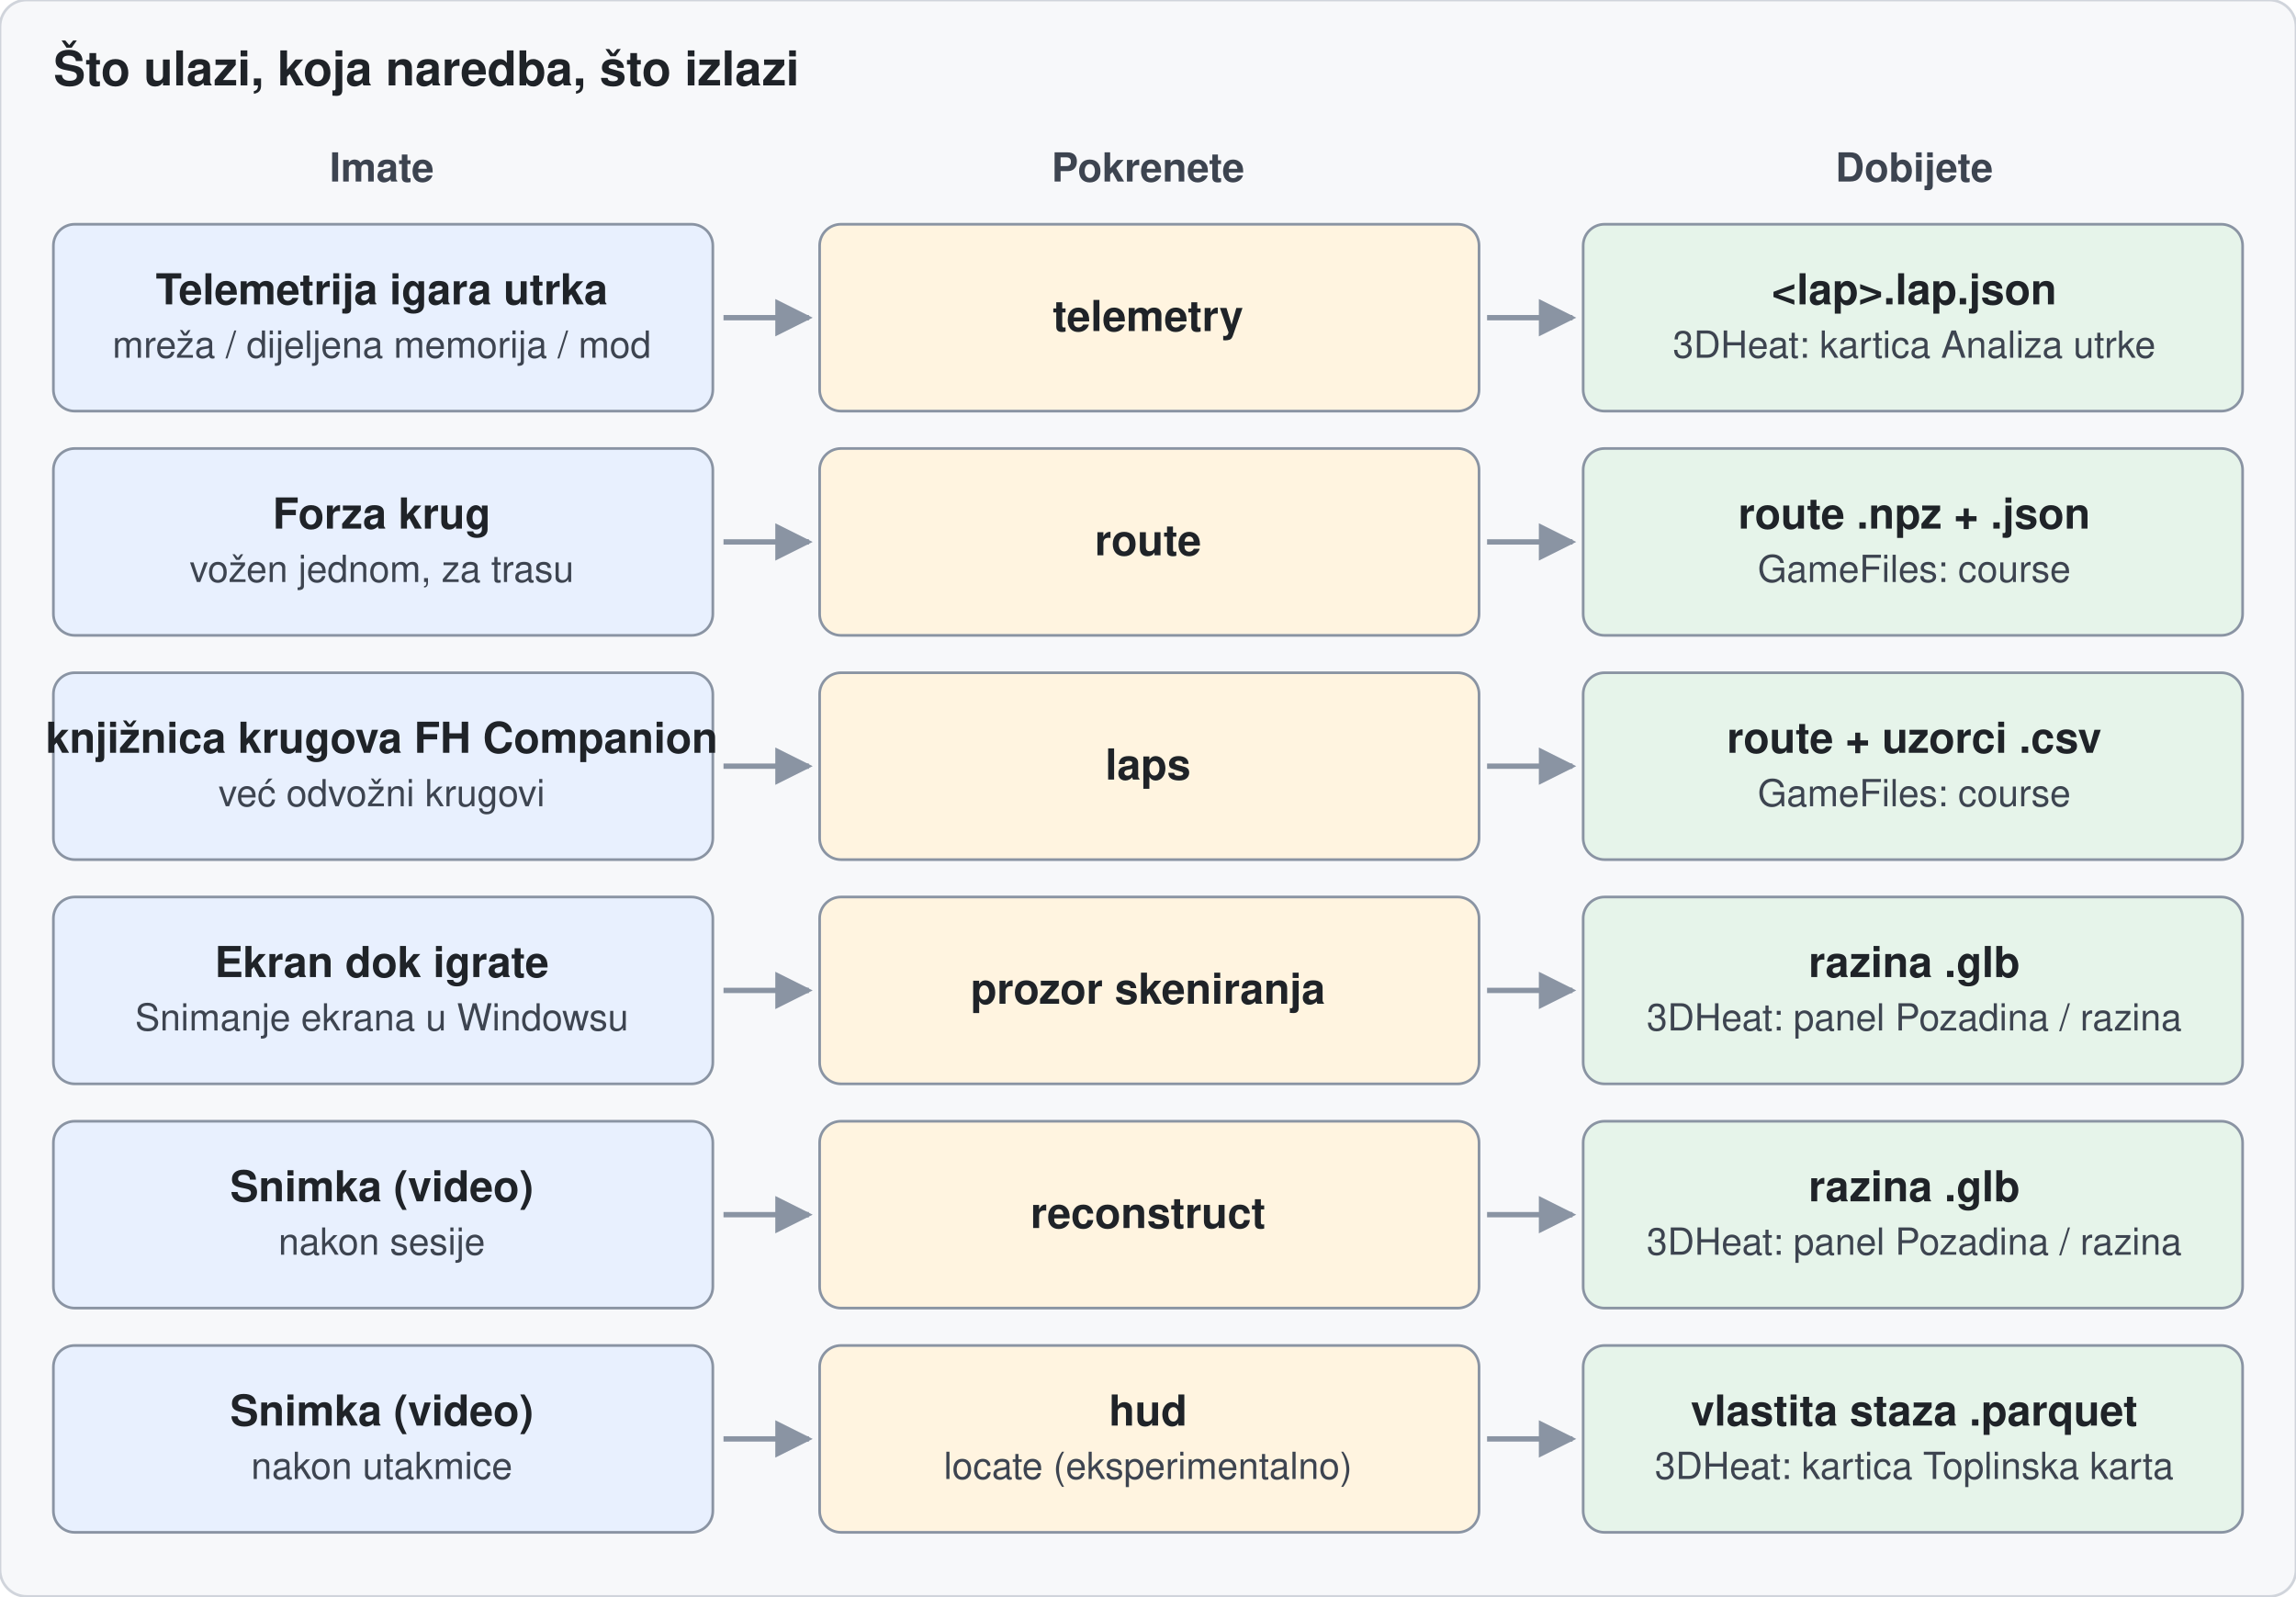
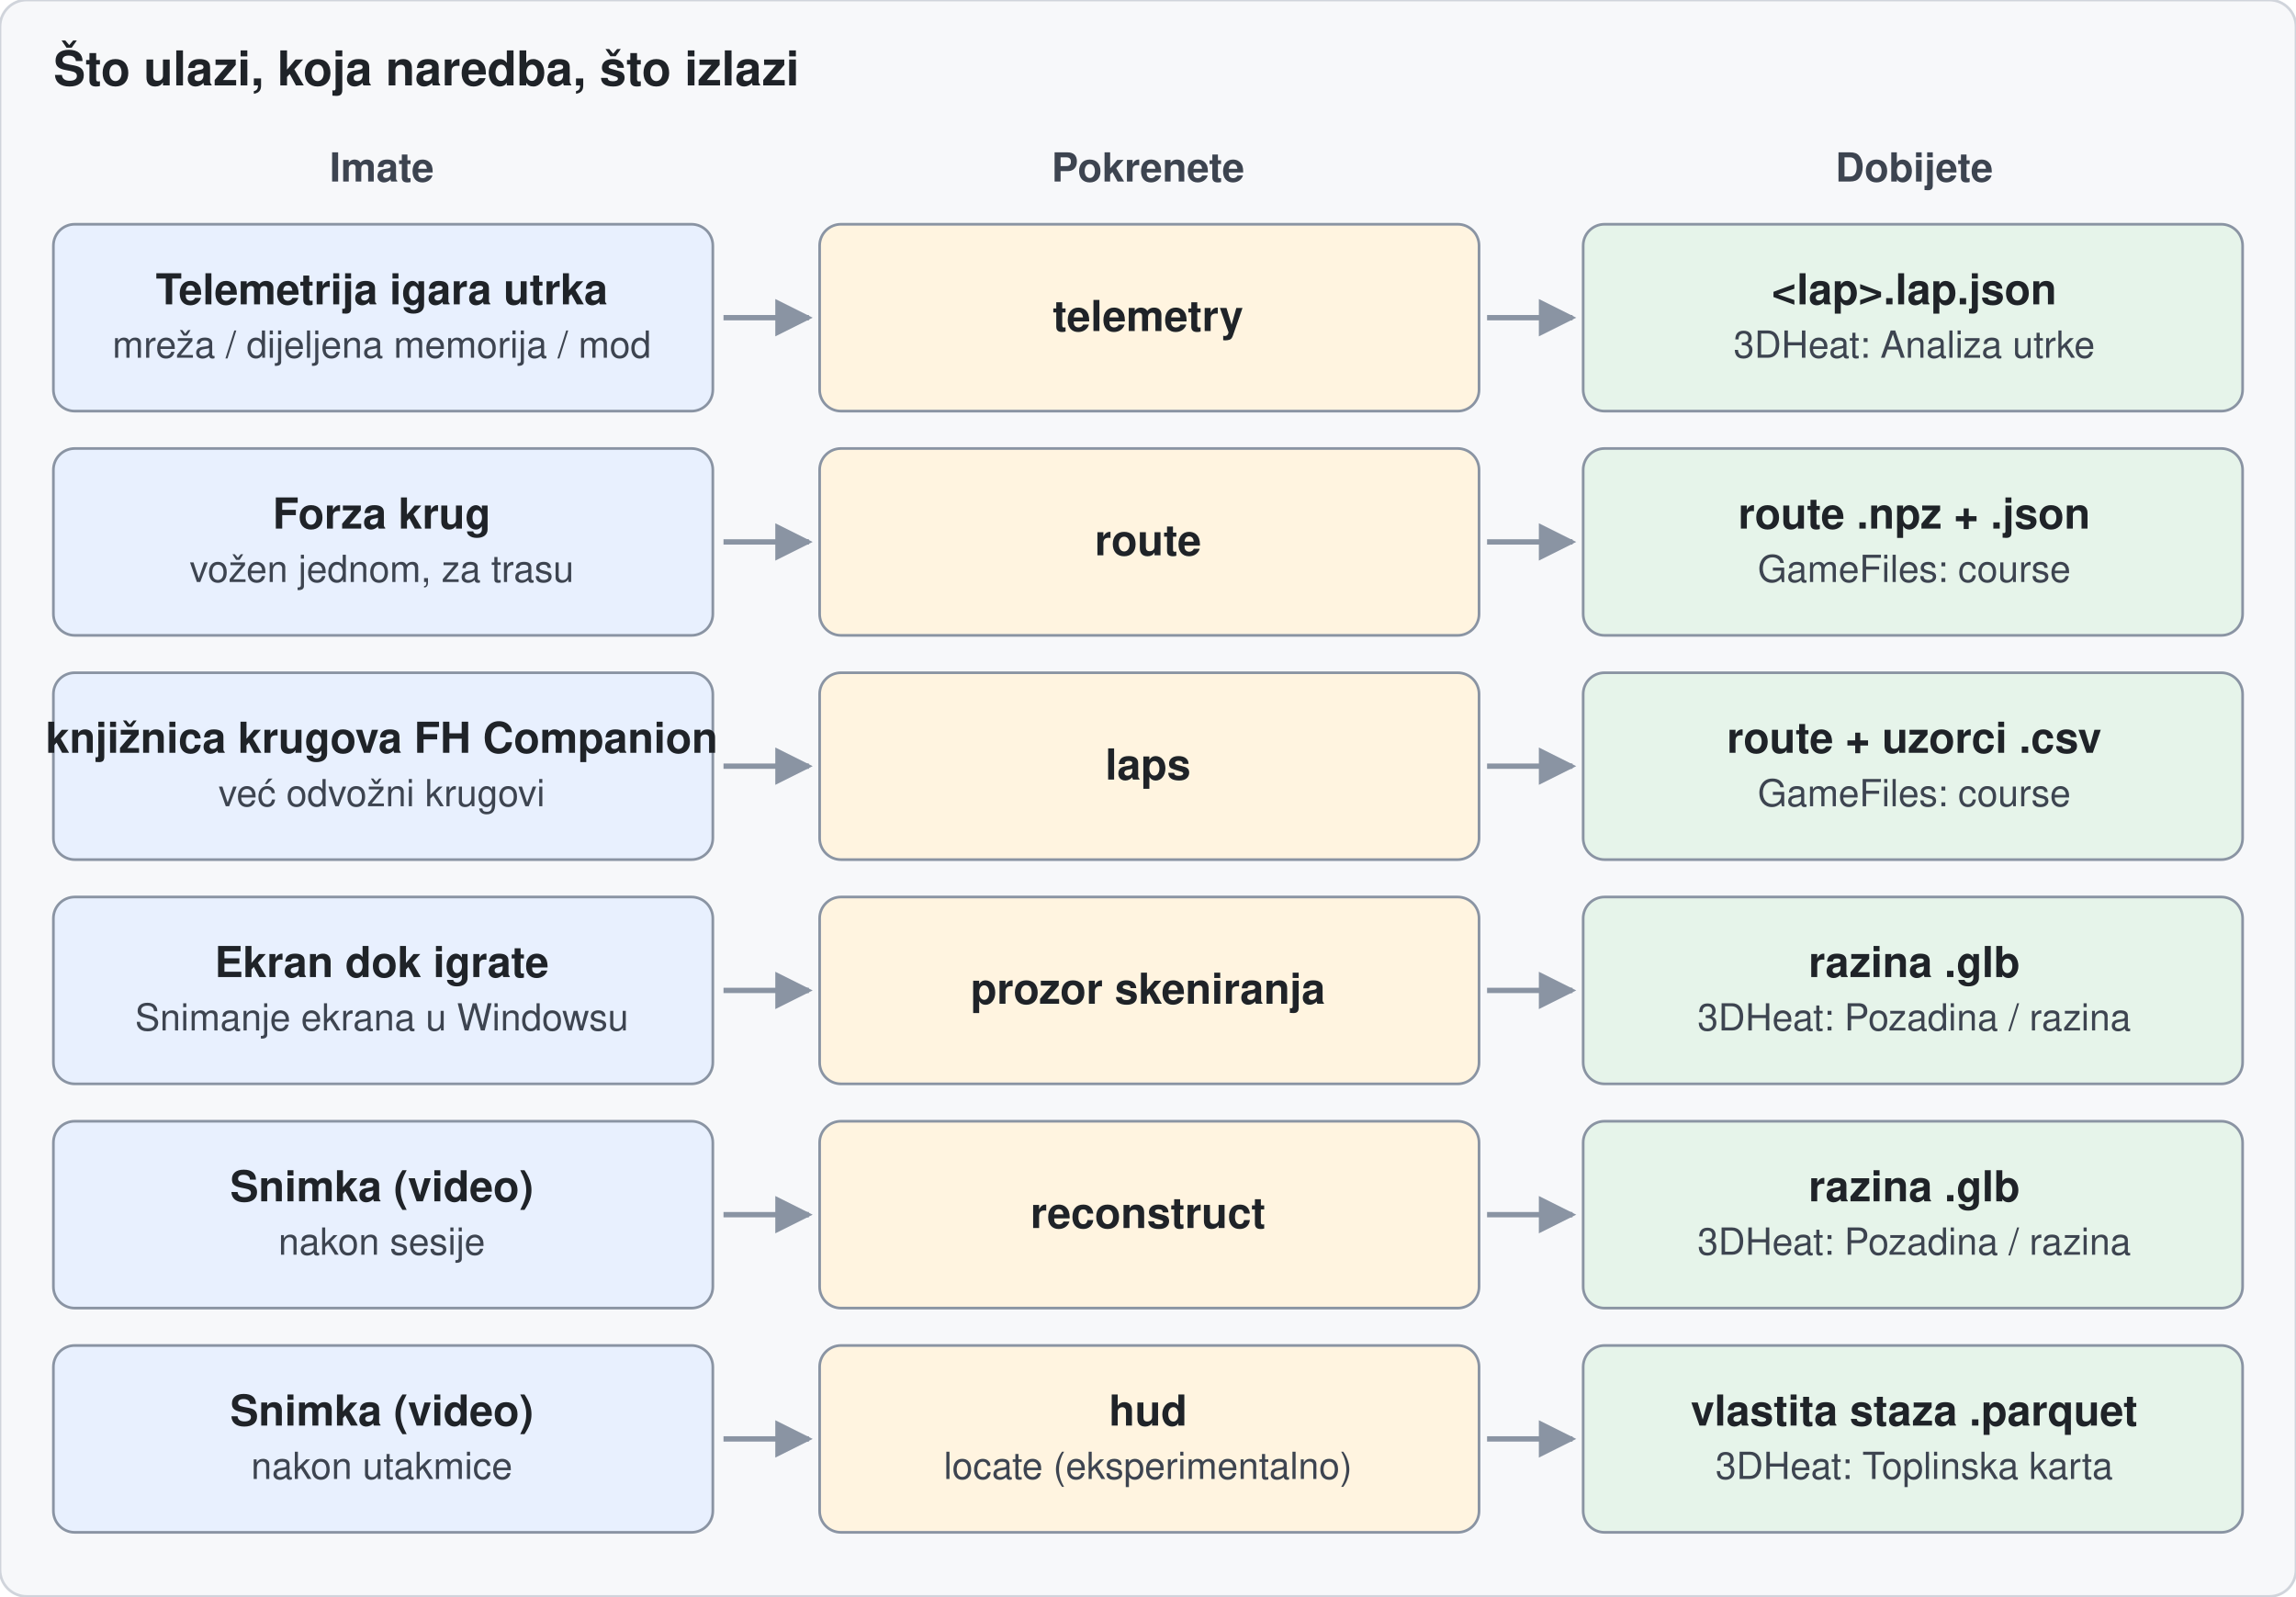
<svg xmlns="http://www.w3.org/2000/svg" width="860" height="598" viewBox="0 0 860 598" role="img" aria-label="What goes in, which command, what comes out">
  <rect width="860" height="598" rx="10" fill="#f7f8fa" stroke="#d0d4db" />
  <defs>
    <marker id="a" viewBox="0 0 10 10" refX="9" refY="5" markerWidth="7" markerHeight="7" orient="auto-start-reverse">
      <path d="M0,0 L10,5 L0,10 z" fill="#8a94a3" />
    </marker>
  </defs>
  <text x="20" y="32" font-family="Segoe UI,Helvetica,Arial,sans-serif" font-size="18" font-weight="600" fill="#1f2328" text-anchor="start">Što ulazi, koja naredba, što izlazi</text>
  <text x="143" y="68" font-family="Segoe UI,Helvetica,Arial,sans-serif" font-size="15" font-weight="600" fill="#3d4450" text-anchor="middle">Imate</text>
  <text x="430" y="68" font-family="Segoe UI,Helvetica,Arial,sans-serif" font-size="15" font-weight="600" fill="#3d4450" text-anchor="middle">Pokrenete</text>
  <text x="717" y="68" font-family="Segoe UI,Helvetica,Arial,sans-serif" font-size="15" font-weight="600" fill="#3d4450" text-anchor="middle">Dobijete</text>
  <rect x="20" y="84" width="247" height="70" rx="8" fill="#e8f0fe" stroke="#8a94a3" />
  <text x="143" y="114" font-family="Segoe UI,Helvetica,Arial,sans-serif" font-size="16" font-weight="600" fill="#1f2328" text-anchor="middle">Telemetrija igara utrka</text>
  <text x="143" y="134" font-family="Segoe UI,Helvetica,Arial,sans-serif" font-size="14" font-weight="400" fill="#3d4450" text-anchor="middle">mreža / dijeljena memorija / mod</text>
  <rect x="307" y="84" width="247" height="70" rx="8" fill="#fff4e0" stroke="#8a94a3" />
  <text x="430" y="124" font-family="Segoe UI,Helvetica,Arial,sans-serif" font-size="16" font-weight="600" fill="#1f2328" text-anchor="middle">telemetry</text>
  <line x1="271" y1="119.0" x2="303" y2="119.0" stroke="#8a94a3" stroke-width="2" marker-end="url(#a)" />
  <rect x="593" y="84" width="247" height="70" rx="8" fill="#e6f4ea" stroke="#8a94a3" />
  <text x="717" y="114" font-family="Segoe UI,Helvetica,Arial,sans-serif" font-size="16" font-weight="600" fill="#1f2328" text-anchor="middle">&lt;lap&gt;.lap.json</text>
-   <text x="717" y="134" font-family="Segoe UI,Helvetica,Arial,sans-serif" font-size="14" font-weight="400" fill="#3d4450" text-anchor="middle">3DHeat: kartica Analiza utrke</text>
+   <text x="717" y="134" font-family="Segoe UI,Helvetica,Arial,sans-serif" font-size="14" font-weight="400" fill="#3d4450" text-anchor="middle">3DHeat: Analiza utrke</text>
  <line x1="557" y1="119.0" x2="589" y2="119.0" stroke="#8a94a3" stroke-width="2" marker-end="url(#a)" />
  <rect x="20" y="168" width="247" height="70" rx="8" fill="#e8f0fe" stroke="#8a94a3" />
  <text x="143" y="198" font-family="Segoe UI,Helvetica,Arial,sans-serif" font-size="16" font-weight="600" fill="#1f2328" text-anchor="middle">Forza krug</text>
  <text x="143" y="218" font-family="Segoe UI,Helvetica,Arial,sans-serif" font-size="14" font-weight="400" fill="#3d4450" text-anchor="middle">vožen jednom, za trasu</text>
  <rect x="307" y="168" width="247" height="70" rx="8" fill="#fff4e0" stroke="#8a94a3" />
  <text x="430" y="208" font-family="Segoe UI,Helvetica,Arial,sans-serif" font-size="16" font-weight="600" fill="#1f2328" text-anchor="middle">route</text>
  <line x1="271" y1="203.0" x2="303" y2="203.0" stroke="#8a94a3" stroke-width="2" marker-end="url(#a)" />
  <rect x="593" y="168" width="247" height="70" rx="8" fill="#e6f4ea" stroke="#8a94a3" />
  <text x="717" y="198" font-family="Segoe UI,Helvetica,Arial,sans-serif" font-size="16" font-weight="600" fill="#1f2328" text-anchor="middle">route .npz + .json</text>
  <text x="717" y="218" font-family="Segoe UI,Helvetica,Arial,sans-serif" font-size="14" font-weight="400" fill="#3d4450" text-anchor="middle">GameFiles: course</text>
  <line x1="557" y1="203.0" x2="589" y2="203.0" stroke="#8a94a3" stroke-width="2" marker-end="url(#a)" />
  <rect x="20" y="252" width="247" height="70" rx="8" fill="#e8f0fe" stroke="#8a94a3" />
  <text x="143" y="282" font-family="Segoe UI,Helvetica,Arial,sans-serif" font-size="16" font-weight="600" fill="#1f2328" text-anchor="middle">knjižnica krugova FH Companion</text>
  <text x="143" y="302" font-family="Segoe UI,Helvetica,Arial,sans-serif" font-size="14" font-weight="400" fill="#3d4450" text-anchor="middle">već odvožni krugovi</text>
  <rect x="307" y="252" width="247" height="70" rx="8" fill="#fff4e0" stroke="#8a94a3" />
  <text x="430" y="292" font-family="Segoe UI,Helvetica,Arial,sans-serif" font-size="16" font-weight="600" fill="#1f2328" text-anchor="middle">laps</text>
  <line x1="271" y1="287.0" x2="303" y2="287.0" stroke="#8a94a3" stroke-width="2" marker-end="url(#a)" />
  <rect x="593" y="252" width="247" height="70" rx="8" fill="#e6f4ea" stroke="#8a94a3" />
  <text x="717" y="282" font-family="Segoe UI,Helvetica,Arial,sans-serif" font-size="16" font-weight="600" fill="#1f2328" text-anchor="middle">route + uzorci .csv</text>
  <text x="717" y="302" font-family="Segoe UI,Helvetica,Arial,sans-serif" font-size="14" font-weight="400" fill="#3d4450" text-anchor="middle">GameFiles: course</text>
  <line x1="557" y1="287.0" x2="589" y2="287.0" stroke="#8a94a3" stroke-width="2" marker-end="url(#a)" />
  <rect x="20" y="336" width="247" height="70" rx="8" fill="#e8f0fe" stroke="#8a94a3" />
  <text x="143" y="366" font-family="Segoe UI,Helvetica,Arial,sans-serif" font-size="16" font-weight="600" fill="#1f2328" text-anchor="middle">Ekran dok igrate</text>
  <text x="143" y="386" font-family="Segoe UI,Helvetica,Arial,sans-serif" font-size="14" font-weight="400" fill="#3d4450" text-anchor="middle">Snimanje ekrana u Windowsu</text>
  <rect x="307" y="336" width="247" height="70" rx="8" fill="#fff4e0" stroke="#8a94a3" />
  <text x="430" y="376" font-family="Segoe UI,Helvetica,Arial,sans-serif" font-size="16" font-weight="600" fill="#1f2328" text-anchor="middle">prozor skeniranja</text>
  <line x1="271" y1="371.0" x2="303" y2="371.0" stroke="#8a94a3" stroke-width="2" marker-end="url(#a)" />
  <rect x="593" y="336" width="247" height="70" rx="8" fill="#e6f4ea" stroke="#8a94a3" />
  <text x="717" y="366" font-family="Segoe UI,Helvetica,Arial,sans-serif" font-size="16" font-weight="600" fill="#1f2328" text-anchor="middle">razina .glb</text>
-   <text x="717" y="386" font-family="Segoe UI,Helvetica,Arial,sans-serif" font-size="14" font-weight="400" fill="#3d4450" text-anchor="middle">3DHeat: panel Pozadina / razina</text>
+   <text x="717" y="386" font-family="Segoe UI,Helvetica,Arial,sans-serif" font-size="14" font-weight="400" fill="#3d4450" text-anchor="middle">3DHeat: Pozadina / razina</text>
  <line x1="557" y1="371.0" x2="589" y2="371.0" stroke="#8a94a3" stroke-width="2" marker-end="url(#a)" />
  <rect x="20" y="420" width="247" height="70" rx="8" fill="#e8f0fe" stroke="#8a94a3" />
  <text x="143" y="450" font-family="Segoe UI,Helvetica,Arial,sans-serif" font-size="16" font-weight="600" fill="#1f2328" text-anchor="middle">Snimka (video)</text>
  <text x="143" y="470" font-family="Segoe UI,Helvetica,Arial,sans-serif" font-size="14" font-weight="400" fill="#3d4450" text-anchor="middle">nakon sesije</text>
  <rect x="307" y="420" width="247" height="70" rx="8" fill="#fff4e0" stroke="#8a94a3" />
  <text x="430" y="460" font-family="Segoe UI,Helvetica,Arial,sans-serif" font-size="16" font-weight="600" fill="#1f2328" text-anchor="middle">reconstruct</text>
  <line x1="271" y1="455.0" x2="303" y2="455.0" stroke="#8a94a3" stroke-width="2" marker-end="url(#a)" />
  <rect x="593" y="420" width="247" height="70" rx="8" fill="#e6f4ea" stroke="#8a94a3" />
  <text x="717" y="450" font-family="Segoe UI,Helvetica,Arial,sans-serif" font-size="16" font-weight="600" fill="#1f2328" text-anchor="middle">razina .glb</text>
-   <text x="717" y="470" font-family="Segoe UI,Helvetica,Arial,sans-serif" font-size="14" font-weight="400" fill="#3d4450" text-anchor="middle">3DHeat: panel Pozadina / razina</text>
+   <text x="717" y="470" font-family="Segoe UI,Helvetica,Arial,sans-serif" font-size="14" font-weight="400" fill="#3d4450" text-anchor="middle">3DHeat: Pozadina / razina</text>
  <line x1="557" y1="455.0" x2="589" y2="455.0" stroke="#8a94a3" stroke-width="2" marker-end="url(#a)" />
  <rect x="20" y="504" width="247" height="70" rx="8" fill="#e8f0fe" stroke="#8a94a3" />
  <text x="143" y="534" font-family="Segoe UI,Helvetica,Arial,sans-serif" font-size="16" font-weight="600" fill="#1f2328" text-anchor="middle">Snimka (video)</text>
  <text x="143" y="554" font-family="Segoe UI,Helvetica,Arial,sans-serif" font-size="14" font-weight="400" fill="#3d4450" text-anchor="middle">nakon utakmice</text>
  <rect x="307" y="504" width="247" height="70" rx="8" fill="#fff4e0" stroke="#8a94a3" />
  <text x="430" y="534" font-family="Segoe UI,Helvetica,Arial,sans-serif" font-size="16" font-weight="600" fill="#1f2328" text-anchor="middle">hud</text>
  <text x="430" y="554" font-family="Segoe UI,Helvetica,Arial,sans-serif" font-size="14" font-weight="400" fill="#3d4450" text-anchor="middle">locate (eksperimentalno)</text>
  <line x1="271" y1="539.0" x2="303" y2="539.0" stroke="#8a94a3" stroke-width="2" marker-end="url(#a)" />
  <rect x="593" y="504" width="247" height="70" rx="8" fill="#e6f4ea" stroke="#8a94a3" />
  <text x="717" y="534" font-family="Segoe UI,Helvetica,Arial,sans-serif" font-size="16" font-weight="600" fill="#1f2328" text-anchor="middle">vlastita staza .parquet</text>
-   <text x="717" y="554" font-family="Segoe UI,Helvetica,Arial,sans-serif" font-size="14" font-weight="400" fill="#3d4450" text-anchor="middle">3DHeat: kartica Toplinska karta</text>
+   <text x="717" y="554" font-family="Segoe UI,Helvetica,Arial,sans-serif" font-size="14" font-weight="400" fill="#3d4450" text-anchor="middle">3DHeat: Toplinska karta</text>
  <line x1="557" y1="539.0" x2="589" y2="539.0" stroke="#8a94a3" stroke-width="2" marker-end="url(#a)" />
</svg>
